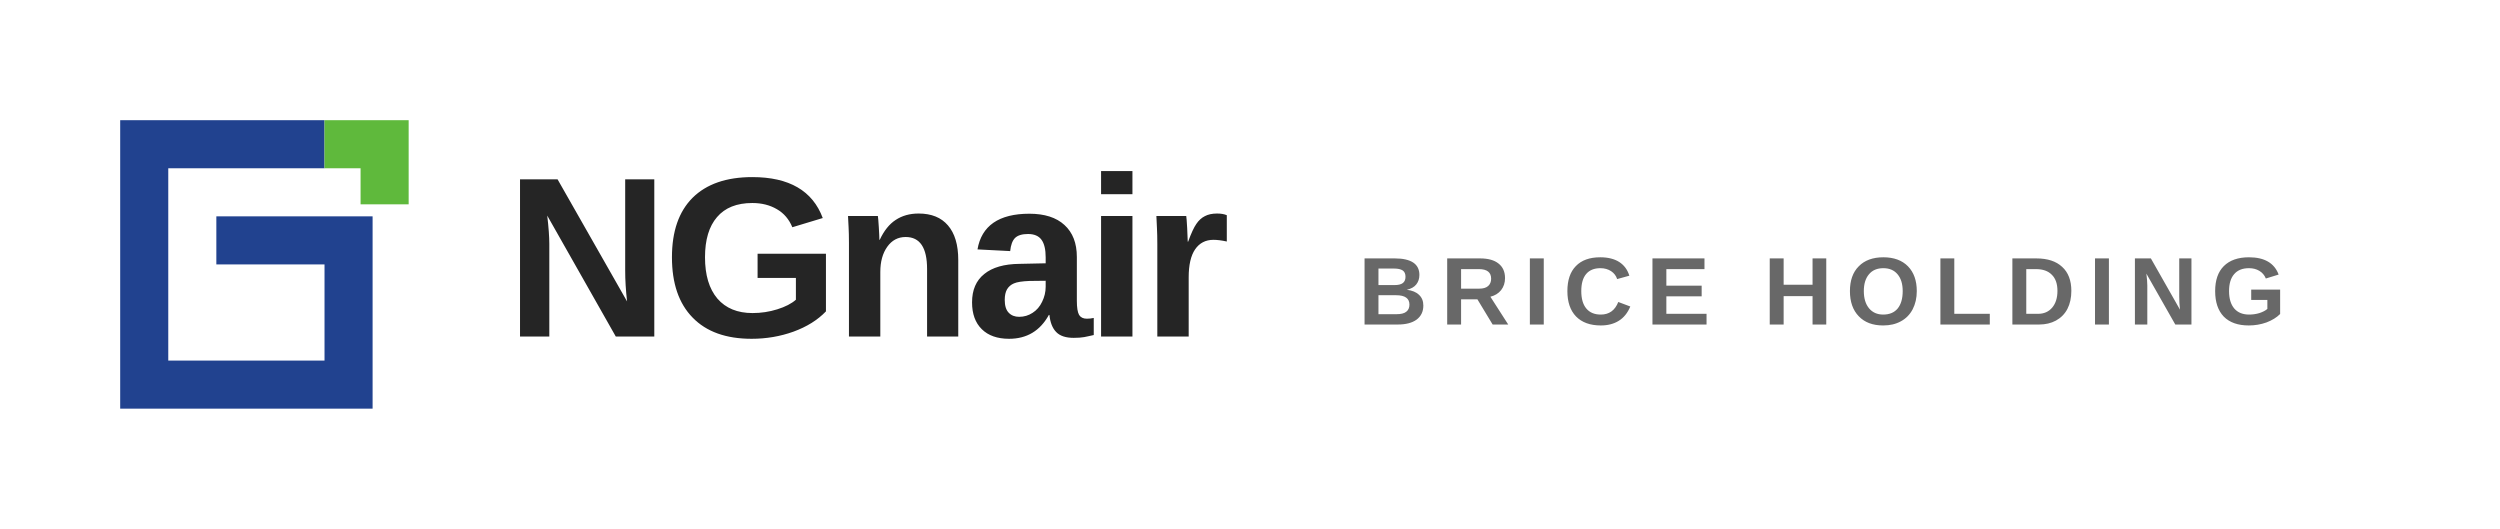
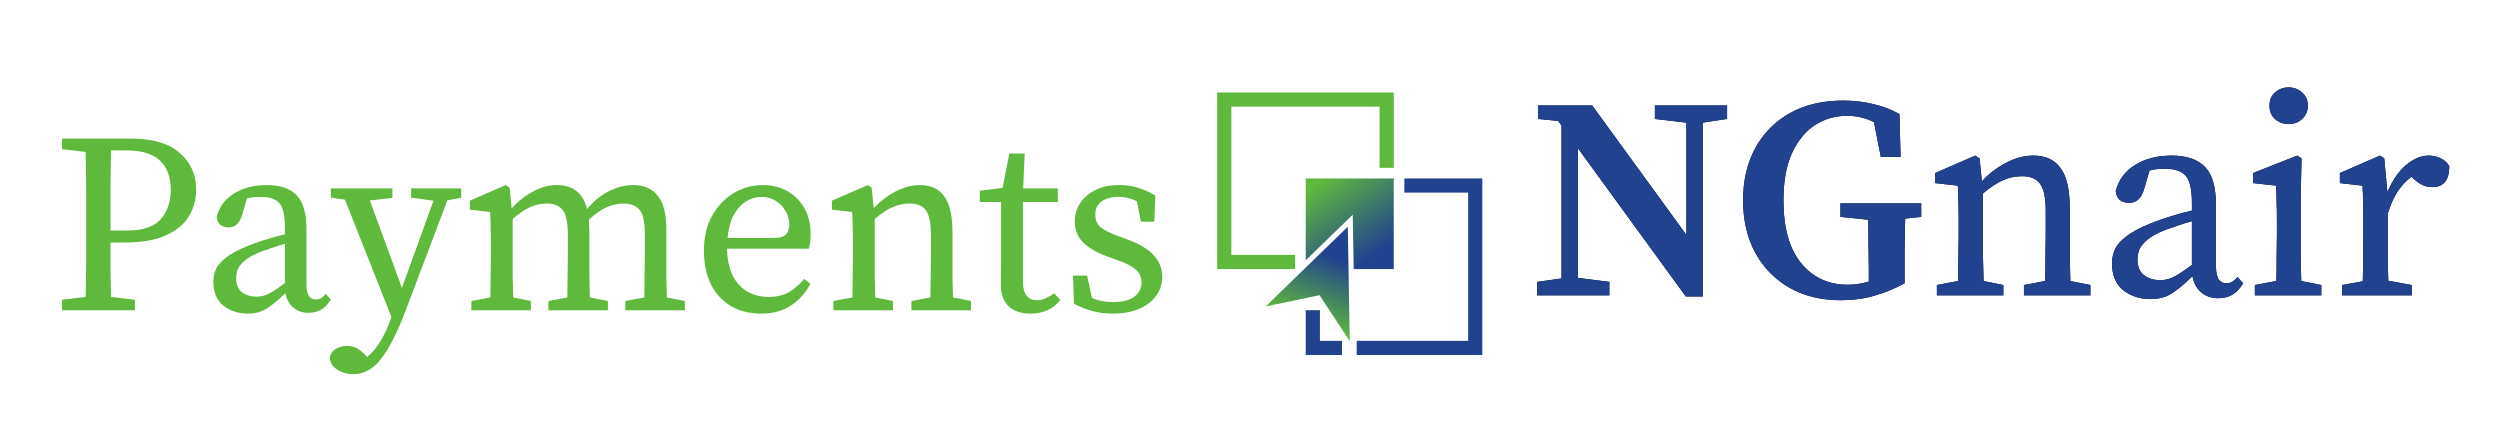
- <svg xmlns="http://www.w3.org/2000/svg" viewBox="0 0 208 44" role="img" aria-labelledby="title">
-   <rect width="208" height="44" rx="4" fill="none" />
-   <path d="M10 10h17v4H14v16h13v4H10zM18 18h13v16h-4V22h-9z" fill="#21428f" />
-   <path d="M27 10h7v7h-4v-3h-3z" fill="#5fb93c" />
-   <text x="42" y="28" fill="#252525" font-family="Arial, Helvetica, sans-serif" font-size="19" font-weight="700" letter-spacing="-.6">NGnair</text>
-   <text x="113" y="27" fill="#686868" font-family="Arial, Helvetica, sans-serif" font-size="8" font-weight="700" letter-spacing="1.1">BRICE HOLDING</text>
+ <svg xmlns="http://www.w3.org/2000/svg" width="838" height="145" viewBox="0 0 838 145" fill="none">
+   <path d="M42.37 50.422H37.21C37.153 54.091 37.095 57.847 37.038 61.688C37.038 65.472 37.038 69.285 37.038 73.126V77.254H42.714C47.931 77.254 51.658 75.993 53.894 73.47C56.13 70.89 57.248 67.593 57.248 63.58C57.248 59.395 56.044 56.155 53.636 53.862C51.285 51.569 47.53 50.422 42.37 50.422ZM20.784 49.992V46.466H43.918C51.199 46.466 56.646 48.071 60.258 51.282C63.927 54.435 65.762 58.535 65.762 63.58C65.762 66.791 64.959 69.743 63.354 72.438C61.749 75.133 59.169 77.283 55.614 78.888C52.117 80.493 47.415 81.296 41.51 81.296H37.038C37.038 84.392 37.038 87.431 37.038 90.412C37.095 93.393 37.153 96.432 37.21 99.528L45.208 100.474V104H20.784V100.474L28.696 99.528C28.811 95.916 28.868 92.247 28.868 88.52C28.868 84.793 28.868 81.067 28.868 77.34V73.126C28.868 69.399 28.868 65.701 28.868 62.032C28.868 58.305 28.811 54.607 28.696 50.938L20.784 49.992ZM103.419 104.86C101.355 104.86 99.635 104.258 98.259 103.054C96.883 101.85 96.023 100.245 95.679 98.238C93.328 100.531 91.264 102.251 89.487 103.398C87.709 104.545 85.559 105.118 83.037 105.118C79.883 105.118 77.16 104.229 74.867 102.452C72.631 100.617 71.513 97.923 71.513 94.368C71.513 92.705 71.885 91.157 72.631 89.724C73.433 88.291 74.867 86.886 76.931 85.51C78.995 84.134 81.947 82.758 85.789 81.382C87.107 80.923 88.627 80.436 90.347 79.92C92.067 79.404 93.787 78.945 95.507 78.544V76.394C95.507 72.209 94.876 69.428 93.615 68.052C92.353 66.676 90.289 65.988 87.423 65.988C86.792 65.988 86.075 66.017 85.273 66.074C84.527 66.131 83.696 66.275 82.779 66.504L81.145 72.094C80.342 74.846 78.851 76.222 76.673 76.222C74.265 76.222 72.917 75.047 72.631 72.696C73.433 69.428 75.325 66.848 78.307 64.956C81.345 63.007 85.043 62.032 89.401 62.032C93.93 62.032 97.284 63.179 99.463 65.472C101.641 67.708 102.731 71.549 102.731 76.996V95.314C102.731 97.149 103.017 98.467 103.591 99.27C104.164 100.015 104.909 100.388 105.827 100.388C106.572 100.388 107.203 100.216 107.719 99.872C108.235 99.528 108.722 99.069 109.181 98.496L110.901 100.388C109.869 102.051 108.722 103.226 107.461 103.914C106.257 104.545 104.909 104.86 103.419 104.86ZM79.167 93.078C79.167 95.371 79.826 97.005 81.145 97.98C82.463 98.955 84.097 99.442 86.047 99.442C86.907 99.442 87.709 99.327 88.455 99.098C89.257 98.869 90.203 98.439 91.293 97.808C92.382 97.12 93.787 96.145 95.507 94.884V81.726C94.016 82.127 92.554 82.586 91.121 83.102C89.687 83.561 88.512 83.962 87.595 84.306C85.129 85.281 83.295 86.284 82.091 87.316C80.887 88.348 80.084 89.351 79.683 90.326C79.339 91.301 79.167 92.218 79.167 93.078ZM137.821 66.246V63.15H154.591V66.246L149.947 67.192L136.101 103.742C133.234 111.367 130.453 116.871 127.759 120.254C125.121 123.694 122.025 125.414 118.471 125.414C116.349 125.414 114.486 124.869 112.881 123.78C111.333 122.748 110.559 121.401 110.559 119.738C110.845 118.477 111.533 117.531 112.623 116.9C113.769 116.269 115.002 115.954 116.321 115.954C117.467 115.954 118.528 116.183 119.503 116.642C120.477 117.158 121.538 118.018 122.685 119.222L123.115 119.652C124.949 118.104 126.497 116.212 127.759 113.976C129.02 111.797 130.052 109.561 130.855 107.268L131.199 106.236L115.633 66.934L110.903 66.246V63.15H131.543V66.332L123.975 67.192L134.725 96.518L145.303 67.278L137.821 66.246ZM158.006 104V100.904L164.37 99.7C164.428 97.521 164.456 95.171 164.456 92.648C164.514 90.125 164.542 87.889 164.542 85.94V81.812C164.542 79.461 164.514 77.512 164.456 75.964C164.456 74.416 164.399 72.782 164.284 71.062L157.49 70.288V67.278L169.53 62.032L170.82 62.892L171.508 69.858C173.515 67.565 175.866 65.701 178.56 64.268C181.255 62.777 183.921 62.032 186.558 62.032C189.253 62.032 191.432 62.663 193.094 63.924C194.814 65.185 196.047 67.249 196.792 70.116C198.971 67.421 201.408 65.415 204.102 64.096C206.797 62.72 209.549 62.032 212.358 62.032C215.856 62.032 218.55 63.207 220.442 65.558C222.392 67.909 223.366 71.75 223.366 77.082V85.94C223.366 87.889 223.366 90.125 223.366 92.648C223.424 95.171 223.481 97.521 223.538 99.7L229.558 100.904V104H209.606V100.904L215.97 99.7C216.028 97.579 216.056 95.257 216.056 92.734C216.114 90.154 216.142 87.889 216.142 85.94V78.458C216.142 74.445 215.569 71.75 214.422 70.374C213.276 68.941 211.441 68.224 208.918 68.224C207.141 68.224 205.306 68.625 203.414 69.428C201.58 70.231 199.573 71.635 197.394 73.642C197.452 74.273 197.48 74.961 197.48 75.706C197.538 76.394 197.566 77.139 197.566 77.942V85.94C197.566 87.889 197.566 90.125 197.566 92.648C197.624 95.171 197.681 97.521 197.738 99.7L203.758 100.904V104H183.806V100.904L190.17 99.7C190.228 97.579 190.256 95.257 190.256 92.734C190.314 90.154 190.342 87.889 190.342 85.94V78.63C190.342 74.731 189.798 72.037 188.708 70.546C187.619 68.998 185.813 68.224 183.29 68.224C181.341 68.224 179.478 68.625 177.7 69.428C175.923 70.231 173.974 71.549 171.852 73.384V85.94C171.852 87.832 171.852 90.068 171.852 92.648C171.91 95.171 171.967 97.521 172.024 99.7L177.958 100.904V104H158.006ZM255.218 65.988C253.613 65.988 251.979 66.447 250.316 67.364C248.711 68.281 247.306 69.743 246.102 71.75C244.955 73.757 244.21 76.423 243.866 79.748H259.518C261.582 79.748 262.929 79.318 263.56 78.458C264.248 77.598 264.592 76.537 264.592 75.276C264.592 73.613 264.162 72.094 263.302 70.718C262.499 69.285 261.381 68.138 259.948 67.278C258.572 66.418 256.995 65.988 255.218 65.988ZM255.132 105.118C249.341 105.118 244.697 103.255 241.2 99.528C237.703 95.744 235.954 90.555 235.954 83.962C235.954 79.547 236.843 75.706 238.62 72.438C240.455 69.17 242.863 66.619 245.844 64.784C248.883 62.949 252.179 62.032 255.734 62.032C258.715 62.032 261.41 62.691 263.818 64.01C266.226 65.329 268.147 67.221 269.58 69.686C271.013 72.094 271.73 75.047 271.73 78.544C271.73 79.519 271.673 80.436 271.558 81.296C271.443 82.099 271.3 82.787 271.128 83.36H243.694C243.809 88.635 245.127 92.648 247.65 95.4C250.173 98.152 253.498 99.528 257.626 99.528C260.378 99.528 262.671 98.983 264.506 97.894C266.341 96.747 268.032 95.285 269.58 93.508L271.644 95.142C270.039 98.181 267.86 100.617 265.108 102.452C262.356 104.229 259.031 105.118 255.132 105.118ZM279.364 104V100.904L285.728 99.7C285.785 97.521 285.814 95.171 285.814 92.648C285.871 90.125 285.9 87.889 285.9 85.94V81.812C285.9 79.461 285.871 77.512 285.814 75.964C285.814 74.416 285.756 72.782 285.642 71.062L278.848 70.288V67.278L290.888 62.032L292.178 62.892L292.866 69.772C294.987 67.479 297.424 65.615 300.176 64.182C302.928 62.749 305.622 62.032 308.26 62.032C311.986 62.032 314.738 63.293 316.516 65.816C318.35 68.281 319.268 72.323 319.268 77.942V85.94C319.268 87.889 319.268 90.125 319.268 92.648C319.325 95.171 319.382 97.521 319.44 99.7L325.46 100.904V104H305.508V100.904L311.872 99.7C311.929 97.579 311.958 95.257 311.958 92.734C312.015 90.154 312.044 87.889 312.044 85.94V78.63C312.044 74.674 311.47 71.951 310.324 70.46C309.234 68.969 307.428 68.224 304.906 68.224C302.956 68.224 301.064 68.625 299.23 69.428C297.395 70.231 295.388 71.549 293.21 73.384V85.94C293.21 87.832 293.21 90.068 293.21 92.648C293.267 95.171 293.324 97.521 293.382 99.7L299.316 100.904V104H279.364ZM345.288 105.118C342.307 105.118 339.928 104.315 338.15 102.71C336.373 101.105 335.484 98.639 335.484 95.314C335.484 94.225 335.484 93.164 335.484 92.132C335.542 91.043 335.57 89.667 335.57 88.004V67.708H328.432V63.924L336.086 62.978L338.322 51.454H343.482L342.966 63.15H354.576V67.708H342.88V94.368C342.88 96.547 343.31 98.152 344.17 99.184C345.03 100.159 346.177 100.646 347.61 100.646C348.585 100.646 349.502 100.445 350.362 100.044C351.28 99.643 352.283 99.069 353.372 98.324L355.436 100.56C353.086 103.599 349.703 105.118 345.288 105.118ZM372.825 105.118C370.417 105.118 368.21 104.831 366.203 104.258C364.196 103.742 362.132 102.939 360.011 101.85L359.667 92.39H364.397L366.031 99.872C368.038 100.789 370.36 101.248 372.997 101.248C376.265 101.248 378.673 100.646 380.221 99.442C381.826 98.238 382.629 96.661 382.629 94.712C382.629 92.877 381.97 91.415 380.651 90.326C379.332 89.179 377.326 88.147 374.631 87.23L370.675 85.768C367.522 84.621 364.999 83.131 363.107 81.296C361.215 79.461 360.269 77.082 360.269 74.158C360.269 72.037 360.842 70.059 361.989 68.224C363.136 66.389 364.827 64.899 367.063 63.752C369.299 62.605 372.022 62.032 375.233 62.032C377.584 62.032 379.705 62.347 381.597 62.978C383.546 63.551 385.438 64.411 387.273 65.558L386.929 74.33H382.457L381.081 67.45C379.132 66.475 377.154 65.988 375.147 65.988C372.51 65.988 370.503 66.533 369.127 67.622C367.808 68.654 367.149 70.059 367.149 71.836C367.149 73.728 367.722 75.161 368.869 76.136C370.073 77.111 372.137 78.143 375.061 79.232L377.727 80.178C382.027 81.783 385.066 83.618 386.843 85.682C388.678 87.746 389.595 90.125 389.595 92.82C389.595 94.999 388.964 97.034 387.703 98.926C386.442 100.761 384.578 102.251 382.113 103.398C379.648 104.545 376.552 105.118 372.825 105.118Z" fill="#5FB93C" />
+   <path d="M554.72 39.864V35.352H578.912V39.864L570.752 41.112V99.384H565.088L528.896 49.656V93.144L539.456 94.488V99H515.264V94.488L523.424 93.336V42.072L522.272 40.536L515.552 39.864V35.352H533.696L565.28 78.744V41.112L554.72 39.864ZM617.016 100.632C610.552 100.632 604.856 99.256 599.928 96.504C595 93.688 591.16 89.784 588.408 84.792C585.656 79.736 584.28 73.848 584.28 67.128C584.28 60.536 585.624 54.744 588.312 49.752C591.064 44.696 594.936 40.76 599.928 37.944C604.984 35.128 610.936 33.72 617.784 33.72C621.368 33.72 624.728 34.104 627.864 34.872C631 35.576 633.944 36.696 636.696 38.232L637.08 52.632H630.456L628.152 40.92C625.272 39.512 622.264 38.808 619.128 38.808C615.16 38.808 611.544 39.864 608.28 41.976C605.08 44.088 602.52 47.256 600.6 51.48C598.744 55.64 597.816 60.856 597.816 67.128C597.816 76.408 599.8 83.448 603.768 88.248C607.736 93.048 612.92 95.448 619.32 95.448C620.664 95.448 621.912 95.352 623.064 95.16C624.216 94.968 625.336 94.712 626.424 94.392V90.648C626.424 87.832 626.392 85.016 626.328 82.2C626.328 79.32 626.296 76.472 626.232 73.656L616.92 72.696V68.184H643.992V72.696L638.616 73.272C638.552 76.216 638.488 79.128 638.424 82.008C638.424 84.888 638.424 87.832 638.424 90.84V94.968C635.096 96.76 631.736 98.136 628.344 99.096C624.952 100.12 621.176 100.632 617.016 100.632ZM649.246 99V95.544L656.35 94.2C656.414 91.768 656.446 89.144 656.446 86.328C656.51 83.512 656.542 81.016 656.542 78.84V74.232C656.542 71.608 656.51 69.432 656.446 67.704C656.446 65.976 656.382 64.152 656.254 62.232L648.67 61.368V58.008L662.11 52.152L663.55 53.112L664.318 60.792C666.686 58.232 669.406 56.152 672.478 54.552C675.55 52.952 678.558 52.152 681.502 52.152C685.662 52.152 688.734 53.56 690.718 56.376C692.766 59.128 693.79 63.64 693.79 69.912V78.84C693.79 81.016 693.79 83.512 693.79 86.328C693.854 89.144 693.918 91.768 693.982 94.2L700.702 95.544V99H678.43V95.544L685.534 94.2C685.598 91.832 685.63 89.24 685.63 86.424C685.694 83.544 685.726 81.016 685.726 78.84V70.68C685.726 66.264 685.086 63.224 683.806 61.56C682.59 59.896 680.574 59.064 677.758 59.064C675.582 59.064 673.47 59.512 671.422 60.408C669.374 61.304 667.134 62.776 664.702 64.824V78.84C664.702 80.952 664.702 83.448 664.702 86.328C664.766 89.144 664.83 91.768 664.894 94.2L671.518 95.544V99H649.246ZM743.561 99.96C741.257 99.96 739.337 99.288 737.801 97.944C736.265 96.6 735.305 94.808 734.921 92.568C732.297 95.128 729.993 97.048 728.009 98.328C726.025 99.608 723.625 100.248 720.809 100.248C717.289 100.248 714.249 99.256 711.689 97.272C709.193 95.224 707.945 92.216 707.945 88.248C707.945 86.392 708.361 84.664 709.193 83.064C710.089 81.464 711.689 79.896 713.993 78.36C716.297 76.824 719.593 75.288 723.881 73.752C725.353 73.24 727.049 72.696 728.969 72.12C730.889 71.544 732.809 71.032 734.729 70.584V68.184C734.729 63.512 734.025 60.408 732.617 58.872C731.209 57.336 728.905 56.568 725.705 56.568C725.001 56.568 724.201 56.6 723.305 56.664C722.473 56.728 721.545 56.888 720.521 57.144L718.697 63.384C717.801 66.456 716.137 67.992 713.705 67.992C711.017 67.992 709.513 66.68 709.193 64.056C710.089 60.408 712.201 57.528 715.529 55.416C718.921 53.24 723.049 52.152 727.913 52.152C732.969 52.152 736.713 53.432 739.145 55.992C741.577 58.488 742.793 62.776 742.793 68.856V89.304C742.793 91.352 743.113 92.824 743.753 93.72C744.393 94.552 745.225 94.968 746.249 94.968C747.081 94.968 747.785 94.776 748.361 94.392C748.937 94.008 749.481 93.496 749.993 92.856L751.913 94.968C750.761 96.824 749.481 98.136 748.073 98.904C746.729 99.608 745.225 99.96 743.561 99.96ZM716.489 86.808C716.489 89.368 717.225 91.192 718.697 92.28C720.169 93.368 721.993 93.912 724.169 93.912C725.129 93.912 726.025 93.784 726.857 93.528C727.753 93.272 728.809 92.792 730.025 92.088C731.241 91.32 732.809 90.232 734.729 88.824V74.136C733.065 74.584 731.433 75.096 729.833 75.672C728.233 76.184 726.921 76.632 725.897 77.016C723.145 78.104 721.097 79.224 719.753 80.376C718.409 81.528 717.513 82.648 717.065 83.736C716.681 84.824 716.489 85.848 716.489 86.808ZM755.829 99V95.544L763.029 94.2C763.093 91.768 763.125 89.144 763.125 86.328C763.189 83.448 763.221 80.952 763.221 78.84V74.328C763.221 71.704 763.189 69.528 763.125 67.8C763.125 66.008 763.061 64.152 762.933 62.232L755.253 61.368V58.008L770.037 52.152L771.477 53.112L771.189 66.168V78.84C771.189 80.952 771.189 83.448 771.189 86.328C771.253 89.144 771.317 91.768 771.381 94.2L778.101 95.544V99H755.829ZM767.157 41.592C765.365 41.592 763.829 41.016 762.549 39.864C761.333 38.712 760.725 37.24 760.725 35.448C760.725 33.592 761.333 32.12 762.549 31.032C763.829 29.88 765.365 29.304 767.157 29.304C768.949 29.304 770.453 29.88 771.669 31.032C772.949 32.12 773.589 33.592 773.589 35.448C773.589 37.24 772.949 38.712 771.669 39.864C770.453 41.016 768.949 41.592 767.157 41.592ZM785.095 99V95.544L792.007 94.296C792.071 91.864 792.103 89.24 792.103 86.424C792.167 83.544 792.199 81.016 792.199 78.84V74.232C792.199 71.608 792.167 69.432 792.103 67.704C792.103 65.976 792.039 64.152 791.911 62.232L784.327 61.368V58.008L797.767 52.152L799.207 53.112L800.263 64.44C801.863 60.6 803.911 57.592 806.406 55.416C808.967 53.24 811.527 52.152 814.087 52.152C815.559 52.152 816.935 52.472 818.215 53.112C819.495 53.752 820.423 54.616 820.999 55.704C820.999 60.376 819.111 62.712 815.335 62.712C814.247 62.712 813.223 62.52 812.263 62.136C811.303 61.688 810.375 61.08 809.479 60.312L808.327 59.256C806.407 60.664 804.807 62.392 803.527 64.44C802.247 66.488 801.191 68.888 800.359 71.64V78.84C800.359 80.952 800.359 83.416 800.359 86.232C800.423 89.048 800.487 91.672 800.551 94.104L808.423 95.544V99H785.095Z" fill="black" />
+   <path d="M554.72 39.864V35.352H578.912V39.864L570.752 41.112V99.384H565.088L528.896 49.656V93.144L539.456 94.488V99H515.264V94.488L523.424 93.336V42.072L522.272 40.536L515.552 39.864V35.352H533.696L565.28 78.744V41.112L554.72 39.864ZM617.016 100.632C610.552 100.632 604.856 99.256 599.928 96.504C595 93.688 591.16 89.784 588.408 84.792C585.656 79.736 584.28 73.848 584.28 67.128C584.28 60.536 585.624 54.744 588.312 49.752C591.064 44.696 594.936 40.76 599.928 37.944C604.984 35.128 610.936 33.72 617.784 33.72C621.368 33.72 624.728 34.104 627.864 34.872C631 35.576 633.944 36.696 636.696 38.232L637.08 52.632H630.456L628.152 40.92C625.272 39.512 622.264 38.808 619.128 38.808C615.16 38.808 611.544 39.864 608.28 41.976C605.08 44.088 602.52 47.256 600.6 51.48C598.744 55.64 597.816 60.856 597.816 67.128C597.816 76.408 599.8 83.448 603.768 88.248C607.736 93.048 612.92 95.448 619.32 95.448C620.664 95.448 621.912 95.352 623.064 95.16C624.216 94.968 625.336 94.712 626.424 94.392V90.648C626.424 87.832 626.392 85.016 626.328 82.2C626.328 79.32 626.296 76.472 626.232 73.656L616.92 72.696V68.184H643.992V72.696L638.616 73.272C638.552 76.216 638.488 79.128 638.424 82.008C638.424 84.888 638.424 87.832 638.424 90.84V94.968C635.096 96.76 631.736 98.136 628.344 99.096C624.952 100.12 621.176 100.632 617.016 100.632ZM649.246 99V95.544L656.35 94.2C656.414 91.768 656.446 89.144 656.446 86.328C656.51 83.512 656.542 81.016 656.542 78.84V74.232C656.542 71.608 656.51 69.432 656.446 67.704C656.446 65.976 656.382 64.152 656.254 62.232L648.67 61.368V58.008L662.11 52.152L663.55 53.112L664.318 60.792C666.686 58.232 669.406 56.152 672.478 54.552C675.55 52.952 678.558 52.152 681.502 52.152C685.662 52.152 688.734 53.56 690.718 56.376C692.766 59.128 693.79 63.64 693.79 69.912V78.84C693.79 81.016 693.79 83.512 693.79 86.328C693.854 89.144 693.918 91.768 693.982 94.2L700.702 95.544V99H678.43V95.544L685.534 94.2C685.598 91.832 685.63 89.24 685.63 86.424C685.694 83.544 685.726 81.016 685.726 78.84V70.68C685.726 66.264 685.086 63.224 683.806 61.56C682.59 59.896 680.574 59.064 677.758 59.064C675.582 59.064 673.47 59.512 671.422 60.408C669.374 61.304 667.134 62.776 664.702 64.824V78.84C664.702 80.952 664.702 83.448 664.702 86.328C664.766 89.144 664.83 91.768 664.894 94.2L671.518 95.544V99H649.246ZM743.561 99.96C741.257 99.96 739.337 99.288 737.801 97.944C736.265 96.6 735.305 94.808 734.921 92.568C732.297 95.128 729.993 97.048 728.009 98.328C726.025 99.608 723.625 100.248 720.809 100.248C717.289 100.248 714.249 99.256 711.689 97.272C709.193 95.224 707.945 92.216 707.945 88.248C707.945 86.392 708.361 84.664 709.193 83.064C710.089 81.464 711.689 79.896 713.993 78.36C716.297 76.824 719.593 75.288 723.881 73.752C725.353 73.24 727.049 72.696 728.969 72.12C730.889 71.544 732.809 71.032 734.729 70.584V68.184C734.729 63.512 734.025 60.408 732.617 58.872C731.209 57.336 728.905 56.568 725.705 56.568C725.001 56.568 724.201 56.6 723.305 56.664C722.473 56.728 721.545 56.888 720.521 57.144L718.697 63.384C717.801 66.456 716.137 67.992 713.705 67.992C711.017 67.992 709.513 66.68 709.193 64.056C710.089 60.408 712.201 57.528 715.529 55.416C718.921 53.24 723.049 52.152 727.913 52.152C732.969 52.152 736.713 53.432 739.145 55.992C741.577 58.488 742.793 62.776 742.793 68.856V89.304C742.793 91.352 743.113 92.824 743.753 93.72C744.393 94.552 745.225 94.968 746.249 94.968C747.081 94.968 747.785 94.776 748.361 94.392C748.937 94.008 749.481 93.496 749.993 92.856L751.913 94.968C750.761 96.824 749.481 98.136 748.073 98.904C746.729 99.608 745.225 99.96 743.561 99.96ZM716.489 86.808C716.489 89.368 717.225 91.192 718.697 92.28C720.169 93.368 721.993 93.912 724.169 93.912C725.129 93.912 726.025 93.784 726.857 93.528C727.753 93.272 728.809 92.792 730.025 92.088C731.241 91.32 732.809 90.232 734.729 88.824V74.136C733.065 74.584 731.433 75.096 729.833 75.672C728.233 76.184 726.921 76.632 725.897 77.016C723.145 78.104 721.097 79.224 719.753 80.376C718.409 81.528 717.513 82.648 717.065 83.736C716.681 84.824 716.489 85.848 716.489 86.808ZM755.829 99V95.544L763.029 94.2C763.093 91.768 763.125 89.144 763.125 86.328C763.189 83.448 763.221 80.952 763.221 78.84V74.328C763.221 71.704 763.189 69.528 763.125 67.8C763.125 66.008 763.061 64.152 762.933 62.232L755.253 61.368V58.008L770.037 52.152L771.477 53.112L771.189 66.168V78.84C771.189 80.952 771.189 83.448 771.189 86.328C771.253 89.144 771.317 91.768 771.381 94.2L778.101 95.544V99H755.829ZM767.157 41.592C765.365 41.592 763.829 41.016 762.549 39.864C761.333 38.712 760.725 37.24 760.725 35.448C760.725 33.592 761.333 32.12 762.549 31.032C763.829 29.88 765.365 29.304 767.157 29.304C768.949 29.304 770.453 29.88 771.669 31.032C772.949 32.12 773.589 33.592 773.589 35.448C773.589 37.24 772.949 38.712 771.669 39.864C770.453 41.016 768.949 41.592 767.157 41.592ZM785.095 99V95.544L792.007 94.296C792.071 91.864 792.103 89.24 792.103 86.424C792.167 83.544 792.199 81.016 792.199 78.84V74.232C792.199 71.608 792.167 69.432 792.103 67.704C792.103 65.976 792.039 64.152 791.911 62.232L784.327 61.368V58.008L797.767 52.152L799.207 53.112L800.263 64.44C801.863 60.6 803.911 57.592 806.406 55.416C808.967 53.24 811.527 52.152 814.087 52.152C815.559 52.152 816.935 52.472 818.215 53.112C819.495 53.752 820.423 54.616 820.999 55.704C820.999 60.376 819.111 62.712 815.335 62.712C814.247 62.712 813.223 62.52 812.263 62.136C811.303 61.688 810.375 61.08 809.479 60.312L808.327 59.256C806.407 60.664 804.807 62.392 803.527 64.44C802.247 66.488 801.191 68.888 800.359 71.64V78.84C800.359 80.952 800.359 83.416 800.359 86.232C800.423 89.048 800.487 91.672 800.551 94.104L808.423 95.544V99H785.095Z" fill="#21428F" />
+   <path d="M451.776 75.996L452.442 114.354L442.31 98.94L424.257 102.727L451.776 75.996Z" fill="url(#paint0_linear_34_59)" />
+   <path d="M467.184 90.184H453.758L453.441 71.959L437.683 87.266V59.816H467.184V90.184Z" fill="url(#paint1_linear_34_59)" />
+   <path d="M467.184 56.254H462.435V35.749H412.749V85.435H434.121V90.184H408V31H467.184V56.254Z" fill="#5FB93C" />
+   <path d="M442.433 114.251H449.831V119H437.683V103.976H442.433V114.251Z" fill="#21428F" />
+   <path d="M496.868 119H454.763V114.251H492.118V64.565H470.746V59.816H496.868V119Z" fill="#21428F" />
+   <defs>
+     <linearGradient id="paint0_linear_34_59" x1="451.776" y1="75.996" x2="438.35" y2="108.54" gradientUnits="userSpaceOnUse">
+       <stop offset="0.322" stop-color="#21428F" />
+       <stop offset="1" stop-color="#5FB93C" />
+     </linearGradient>
+     <linearGradient id="paint1_linear_34_59" x1="443.5" y1="60" x2="461" y2="85" gradientUnits="userSpaceOnUse">
+       <stop stop-color="#5FB93C" />
+       <stop offset="1" stop-color="#21428F" />
+     </linearGradient>
+   </defs>
</svg>
